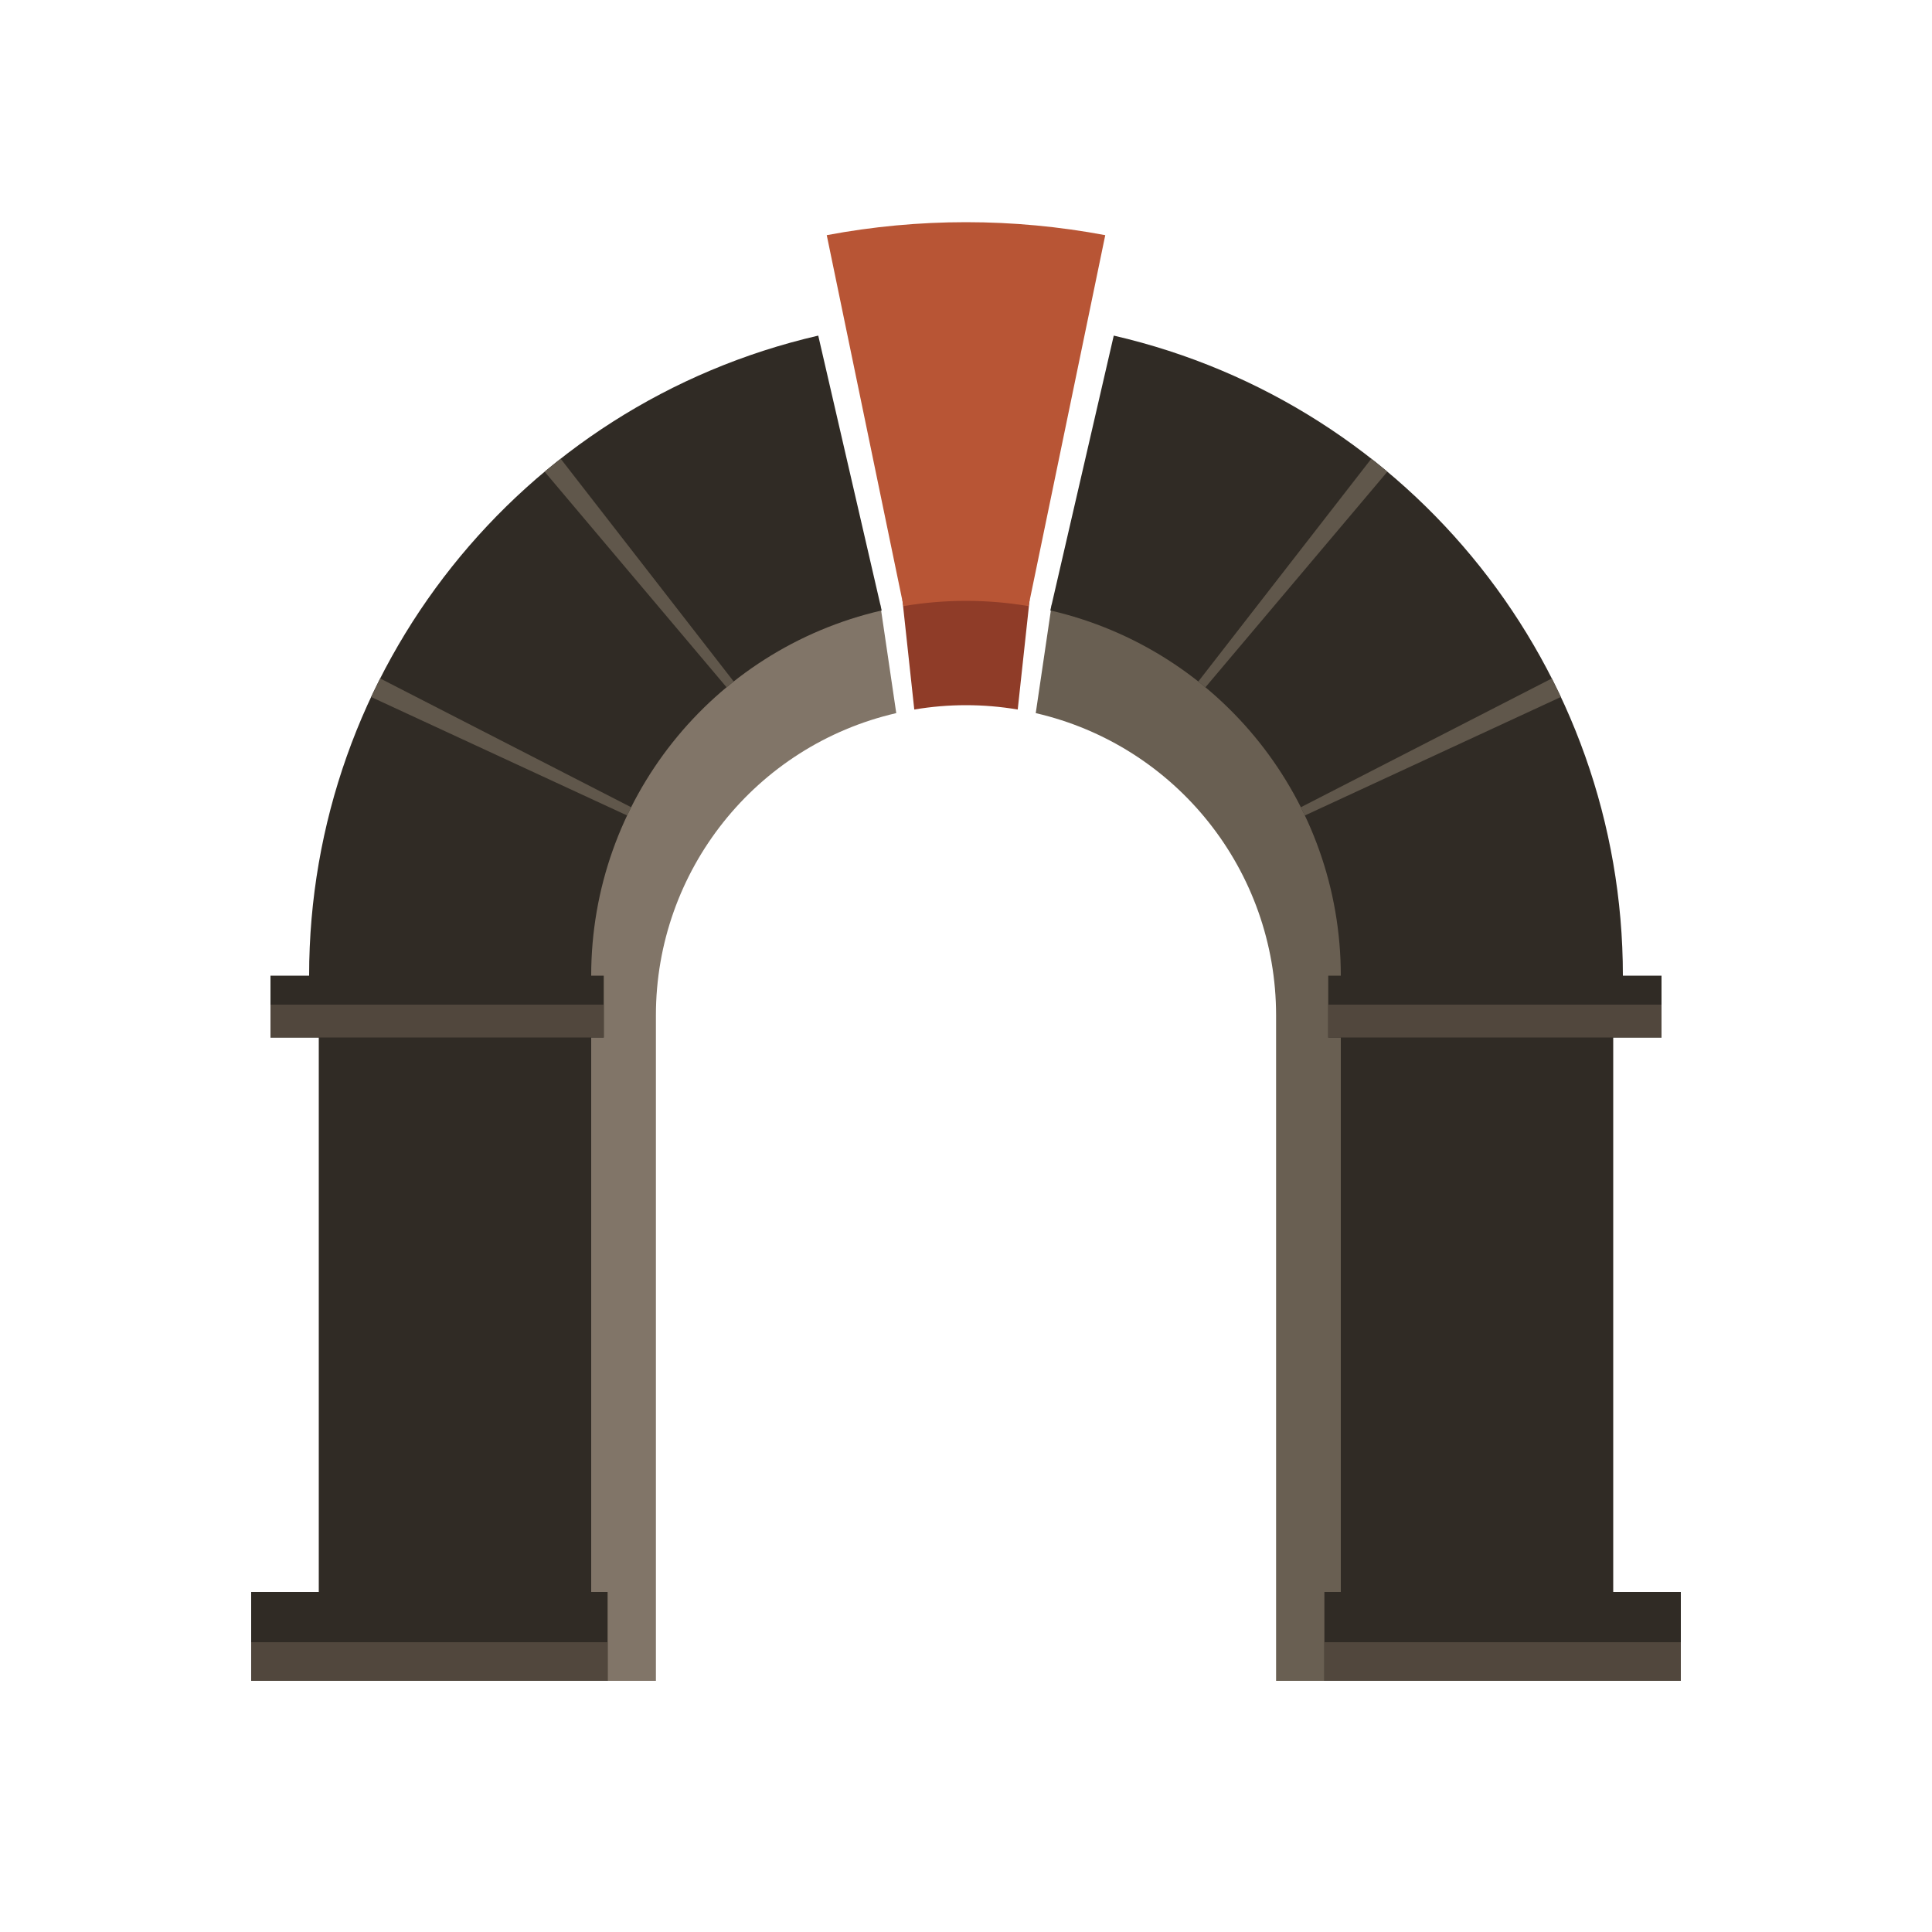
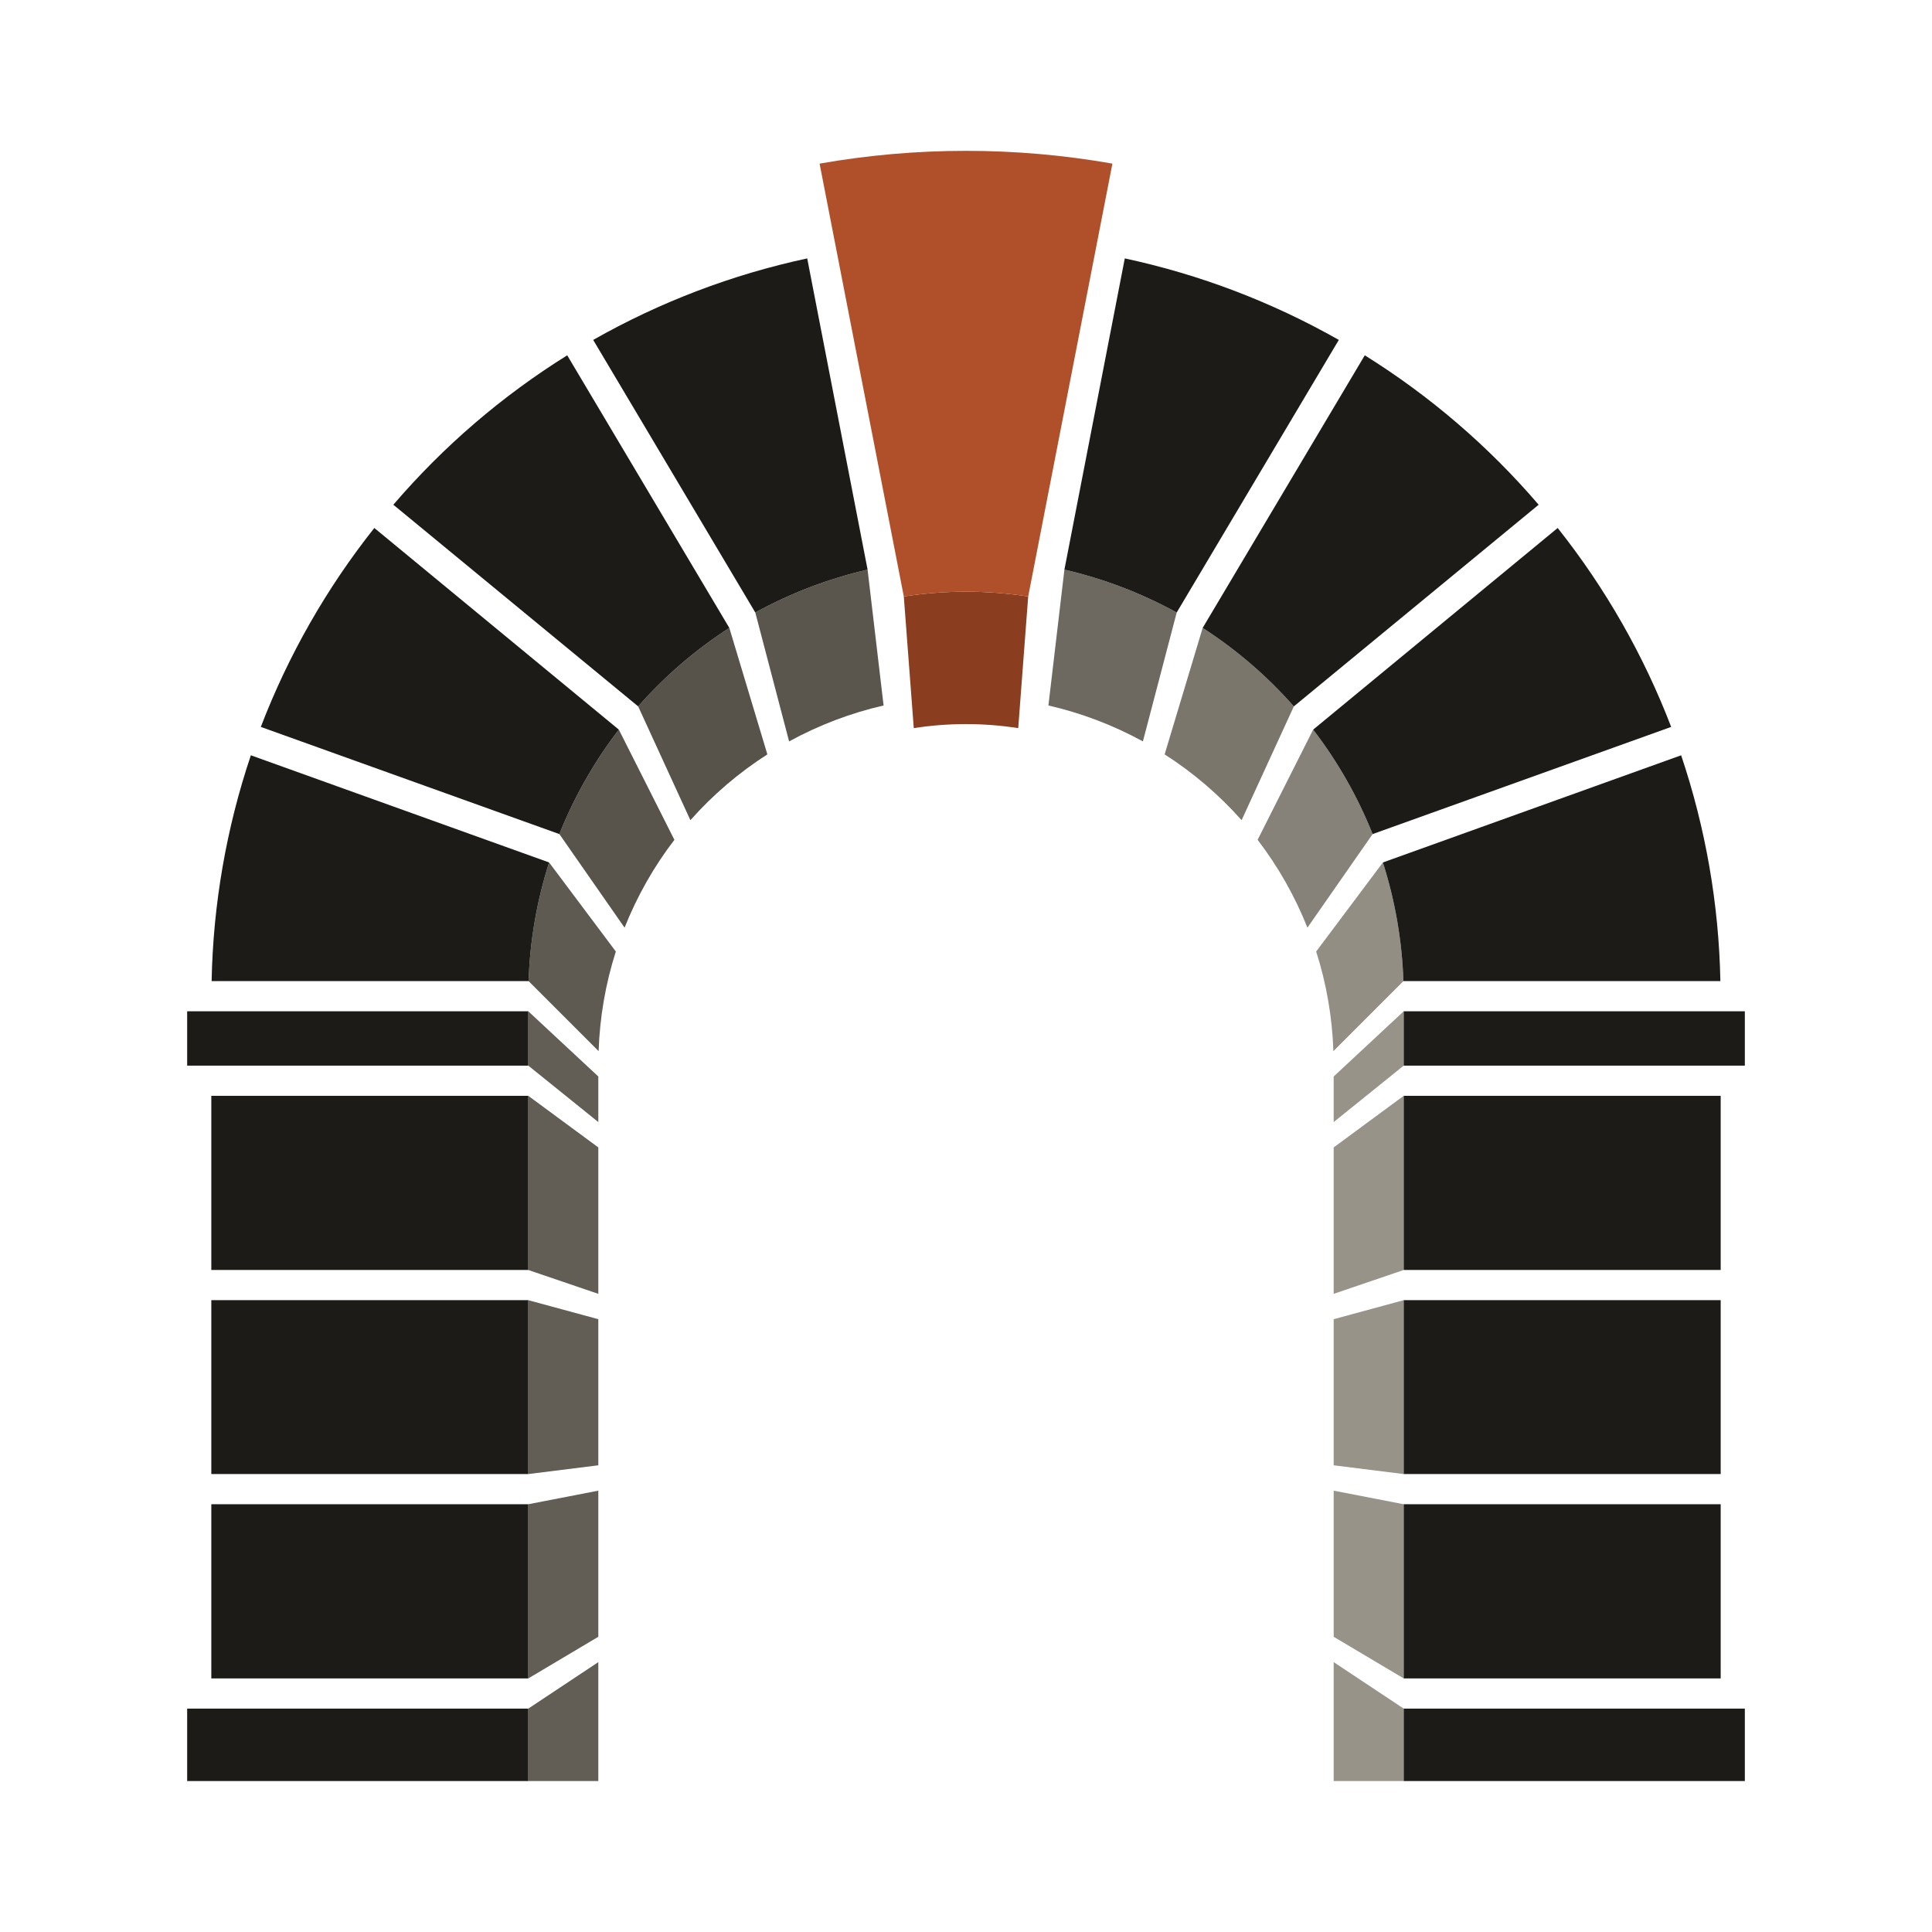
- <svg xmlns="http://www.w3.org/2000/svg" viewBox="0 0 100 100" role="img" aria-label="Atrium">
-   <path fill="#817568" d="M45.557 31.256A19.75 19.75 0 0 0 30.25 50.5L30.25 53.7V82.4H31.1V87H33.95V52.55A16.05 16.05 0 0 1 46.39 36.911Z" />
-   <g transform="translate(100 0) scale(-1 1)">
-     <path fill="#695F52" d="M45.557 31.256A19.75 19.75 0 0 0 30.25 50.5L30.25 53.7V82.4H31.1V87H33.95V52.55A16.05 16.05 0 0 1 46.39 36.911Z" />
-   </g>
-   <path fill="#302B25" d="M42.352 17.371A34 34 0 0 0 16 50.5H14 V53.7H16.5V82.4H13V87H31.45V82.4H30.6V53.7H31.25V50.5H30.6A19.4 19.4 0 0 1 45.636 31.597Z" />
-   <path fill="#60574B" d="M28.191 24.416A34 34 0 0 1 29.021 23.744L37.976 35.275A19.4 19.4 0 0 0 37.608 35.574Z" />
-   <path fill="#60574B" d="M19.211 36.077A34 34 0 0 1 19.679 35.117L32.669 41.783A19.4 19.4 0 0 0 32.461 42.209Z" />
-   <path fill="#51473D" d="M14 52H31.25V53.7H14ZM13 85H31.45V87H13Z" />
-   <g transform="translate(100 0) scale(-1 1)">
-     <path fill="#302B25" d="M42.352 17.371A34 34 0 0 0 16 50.5H14 V53.7H16.5V82.4H13V87H31.45V82.4H30.6V53.7H31.25V50.5H30.6A19.4 19.4 0 0 1 45.636 31.597Z" />
-     <path fill="#60574B" d="M28.191 24.416A34 34 0 0 1 29.021 23.744L37.976 35.275A19.4 19.4 0 0 0 37.608 35.574Z" />
-     <path fill="#60574B" d="M19.211 36.077A34 34 0 0 1 19.679 35.117L32.669 41.783A19.4 19.4 0 0 0 32.461 42.209Z" />
-     <path fill="#51473D" d="M14 52H31.25V53.7H14ZM13 85H31.45V87H13Z" />
-   </g>
-   <path fill="#8F3C28" d="M46.706 31.027A19.75 19.75 0 0 1 53.294 31.027L52.677 36.725A16.05 16.05 0 0 0 47.323 36.725Z" />
-   <path fill="#B85535" d="M42.792 12.172A39 39 0 0 1 57.208 12.172L53.235 31.372A19.4 19.4 0 0 0 46.765 31.372Z" />
+ <svg xmlns="http://www.w3.org/2000/svg" viewBox="0 0 64 64" role="img" aria-label="Atrium">
+   <path fill="#938e84" d="M46.49 32.5A14.5 14.5 0 0 0 45.81 28.57L43.6 31.52A12.18 12.18 0 0 1 44.17 34.82Z" />
+   <path fill="#878279" d="M45.47 27.63A14.5 14.5 0 0 0 43.5 24.17L41.66 27.82A12.18 12.18 0 0 1 43.31 30.73Z" />
+   <path fill="#7a766c" d="M42.86 23.4A14.5 14.5 0 0 0 39.84 20.8L38.58 24.99A12.18 12.18 0 0 1 41.13 27.17Z" />
+   <path fill="#6d6960" d="M38.98 20.29A14.5 14.5 0 0 0 35.26 18.87L34.73 23.37A12.18 12.18 0 0 1 37.86 24.56Z" />
+   <path fill="#5a564e" d="M28.74 18.87A14.5 14.5 0 0 0 25.02 20.29L26.14 24.56A12.18 12.18 0 0 1 29.27 23.37Z" />
+   <path fill="#57534b" d="M24.16 20.8A14.5 14.5 0 0 0 21.14 23.4L22.87 27.17A12.18 12.18 0 0 1 25.42 24.99Z" />
+   <path fill="#58544c" d="M20.5 24.17A14.5 14.5 0 0 0 18.53 27.63L20.69 30.73A12.18 12.18 0 0 1 22.34 27.82Z" />
+   <path fill="#5e5a52" d="M18.19 28.57A14.5 14.5 0 0 0 17.51 32.5L19.83 34.82A12.18 12.18 0 0 1 20.4 31.52Z" />
+   <path fill="#989388" d="M46.5 33.5L46.5 35.3L44.18 37.17L44.18 35.66ZM46.5 36.3L46.5 42.07L44.18 42.86L44.18 38.01ZM46.5 43.07L46.5 48.83L44.18 48.54L44.18 43.7ZM46.5 49.83L46.5 55.6L44.18 54.22L44.18 49.38ZM46.5 56.6L46.5 59L44.18 59L44.18 55.06Z" />
+   <path fill="#625e56" d="M17.5 33.5L17.5 35.3L19.82 37.17L19.82 35.66ZM17.5 36.3L17.5 42.07L19.82 42.86L19.82 38.01ZM17.5 43.07L17.5 48.83L19.82 48.54L19.82 43.7ZM17.5 49.83L17.5 55.6L19.82 54.22L19.82 49.38ZM17.5 56.6L17.5 59L19.82 59L19.82 55.06Z" />
+   <path fill="#8a3d1f" d="M34.06 19.76A13.4 13.4 0 0 0 29.94 19.76L30.27 24.12A11.26 11.26 0 0 1 33.73 24.12Z" />
+   <path fill="#1c1b18" d="M56.99 32.5A25 25 0 0 0 55.69 25.02L45.81 28.57A14.5 14.5 0 0 1 46.49 32.5ZM55.36 24.08A25 25 0 0 0 51.6 17.49L43.5 24.17A14.5 14.5 0 0 1 45.47 27.63ZM50.97 16.72A25 25 0 0 0 45.21 11.77L39.84 20.8A14.5 14.5 0 0 1 42.86 23.4ZM44.35 11.26A25 25 0 0 0 37.26 8.56L35.26 18.87A14.5 14.5 0 0 1 38.98 20.29ZM26.74 8.56A25 25 0 0 0 19.65 11.26L25.02 20.29A14.5 14.5 0 0 1 28.74 18.87ZM18.79 11.77A25 25 0 0 0 13.03 16.72L21.14 23.4A14.5 14.5 0 0 1 24.16 20.8ZM12.4 17.49A25 25 0 0 0 8.64 24.08L18.53 27.63A14.5 14.5 0 0 1 20.5 24.17ZM8.31 25.02A25 25 0 0 0 7.01 32.5L17.51 32.5A14.5 14.5 0 0 1 18.19 28.57ZM6.2 33.5H17.5V35.3H6.2ZM7 36.3H17.5V42.07H7ZM7 43.07H17.5V48.83H7ZM7 49.83H17.5V55.6H7ZM6.2 56.6H17.5V59H6.2ZM46.5 33.5H57.8V35.3H46.5ZM46.5 36.3H57V42.07H46.5ZM46.5 43.07H57V48.83H46.5ZM46.5 49.83H57V55.6H46.5ZM46.5 56.6H57.8V59H46.5Z" />
+   <path fill="#b0502a" d="M36.85 5.42A28 28 0 0 0 27.15 5.42L29.94 19.76A13.4 13.4 0 0 1 34.06 19.76Z" />
</svg>
